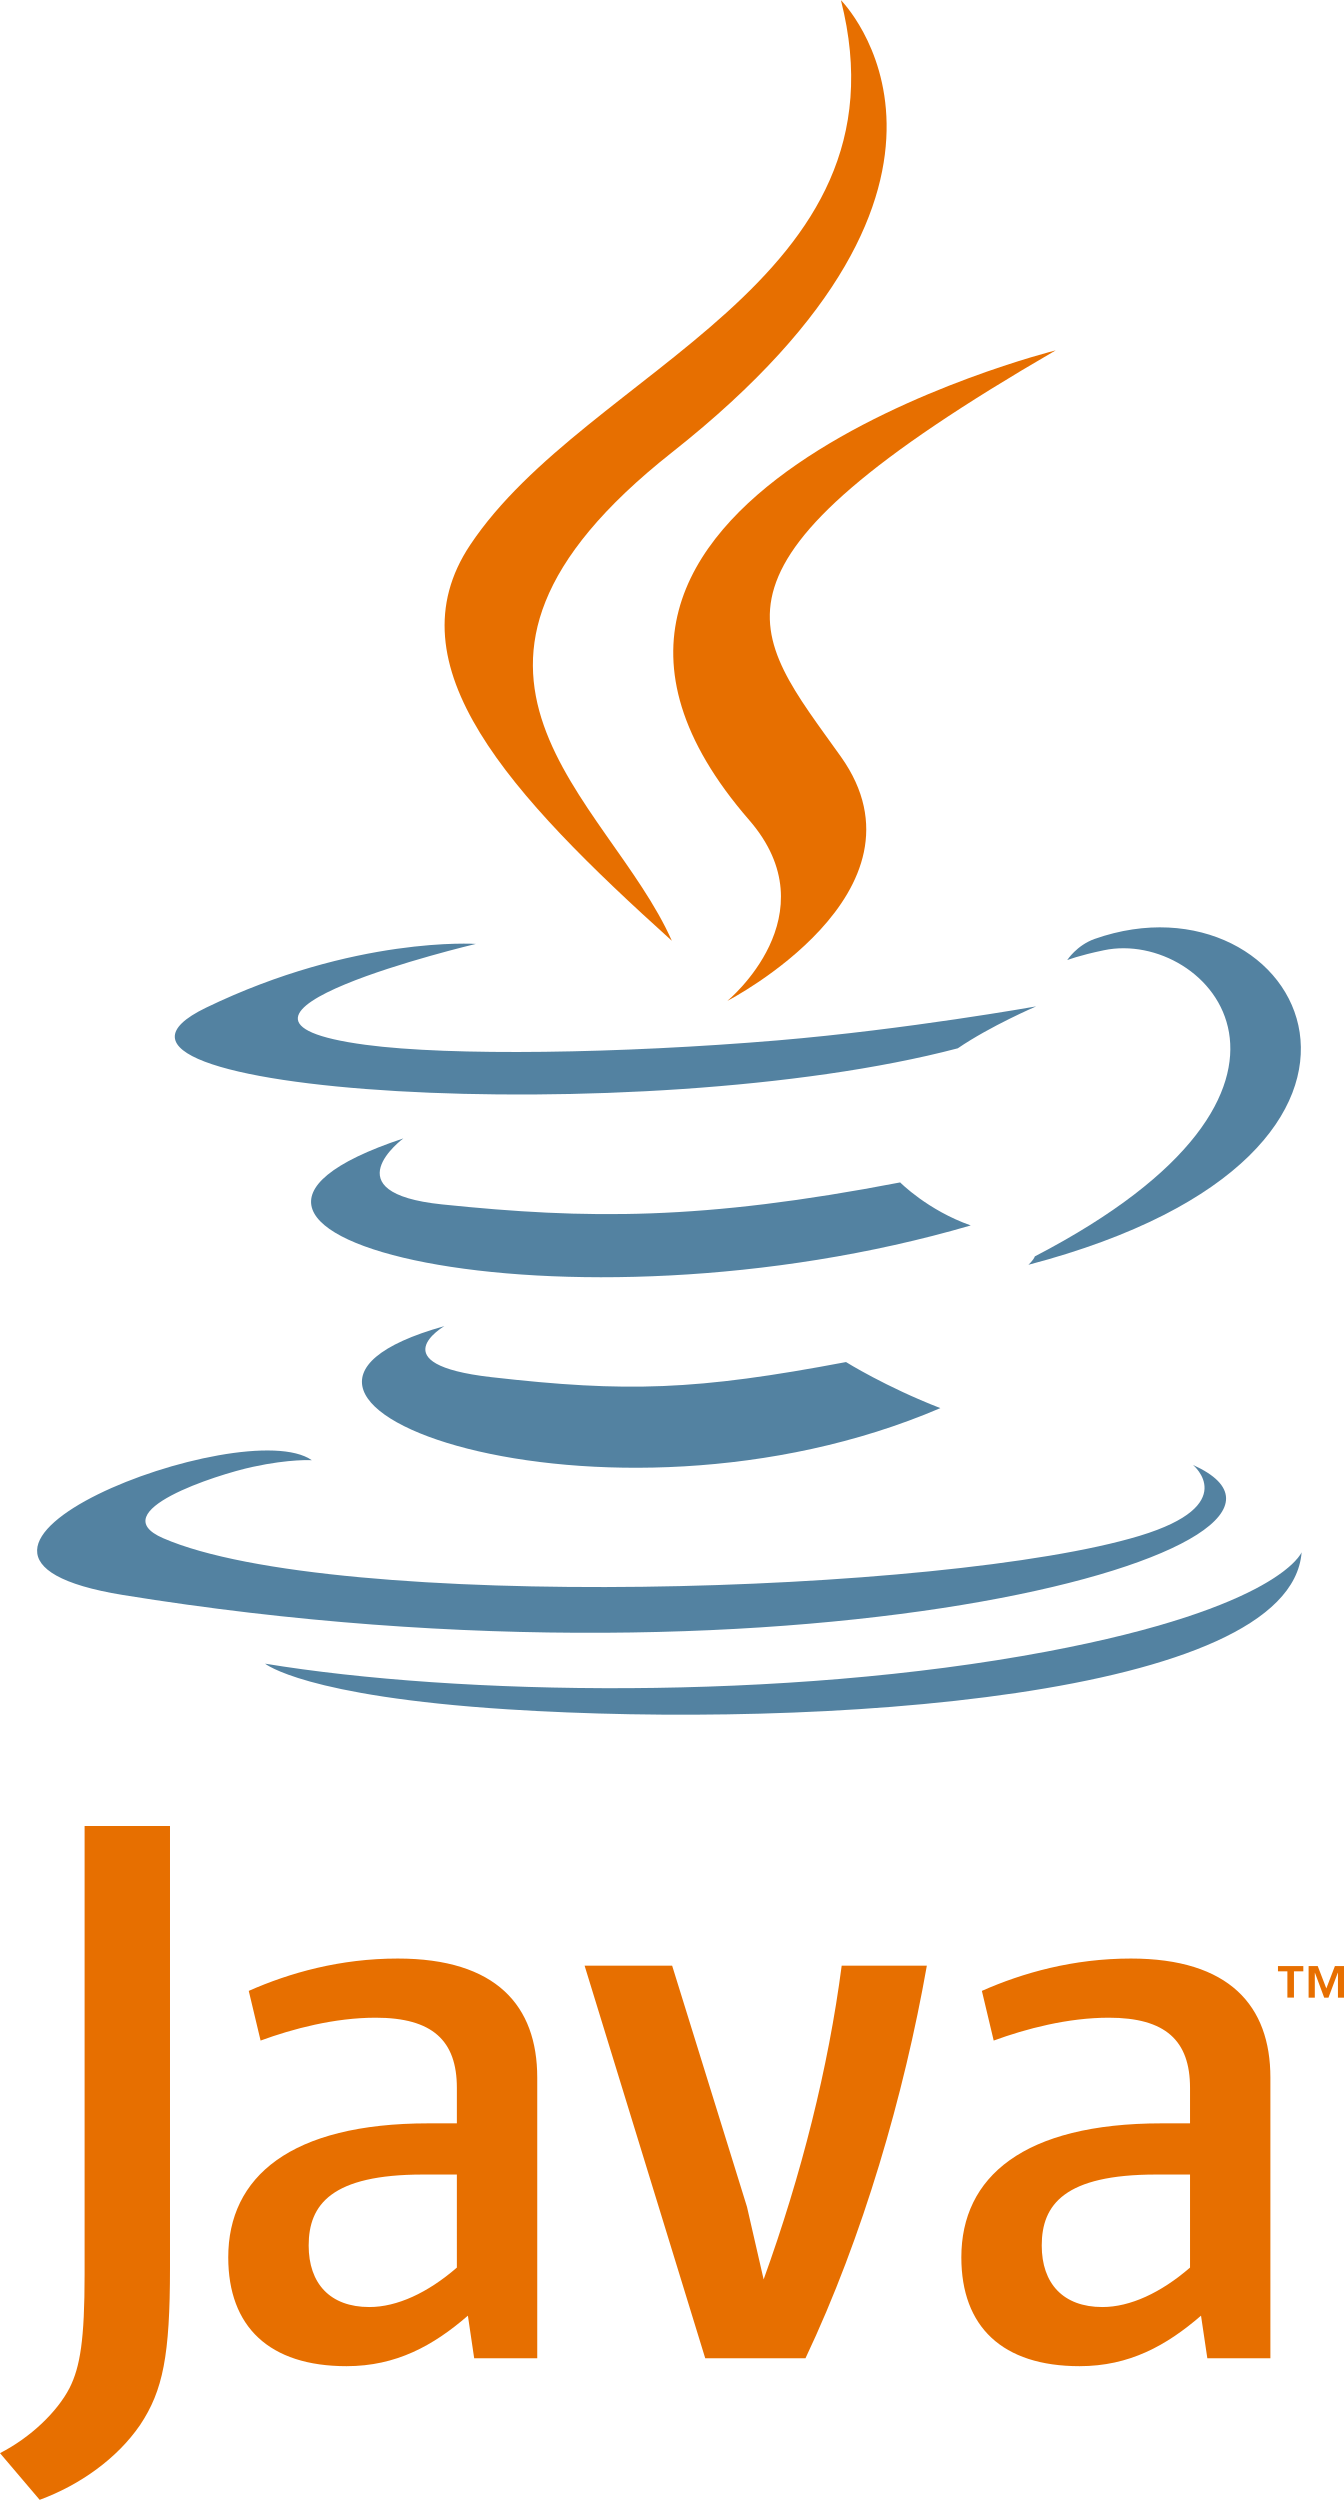
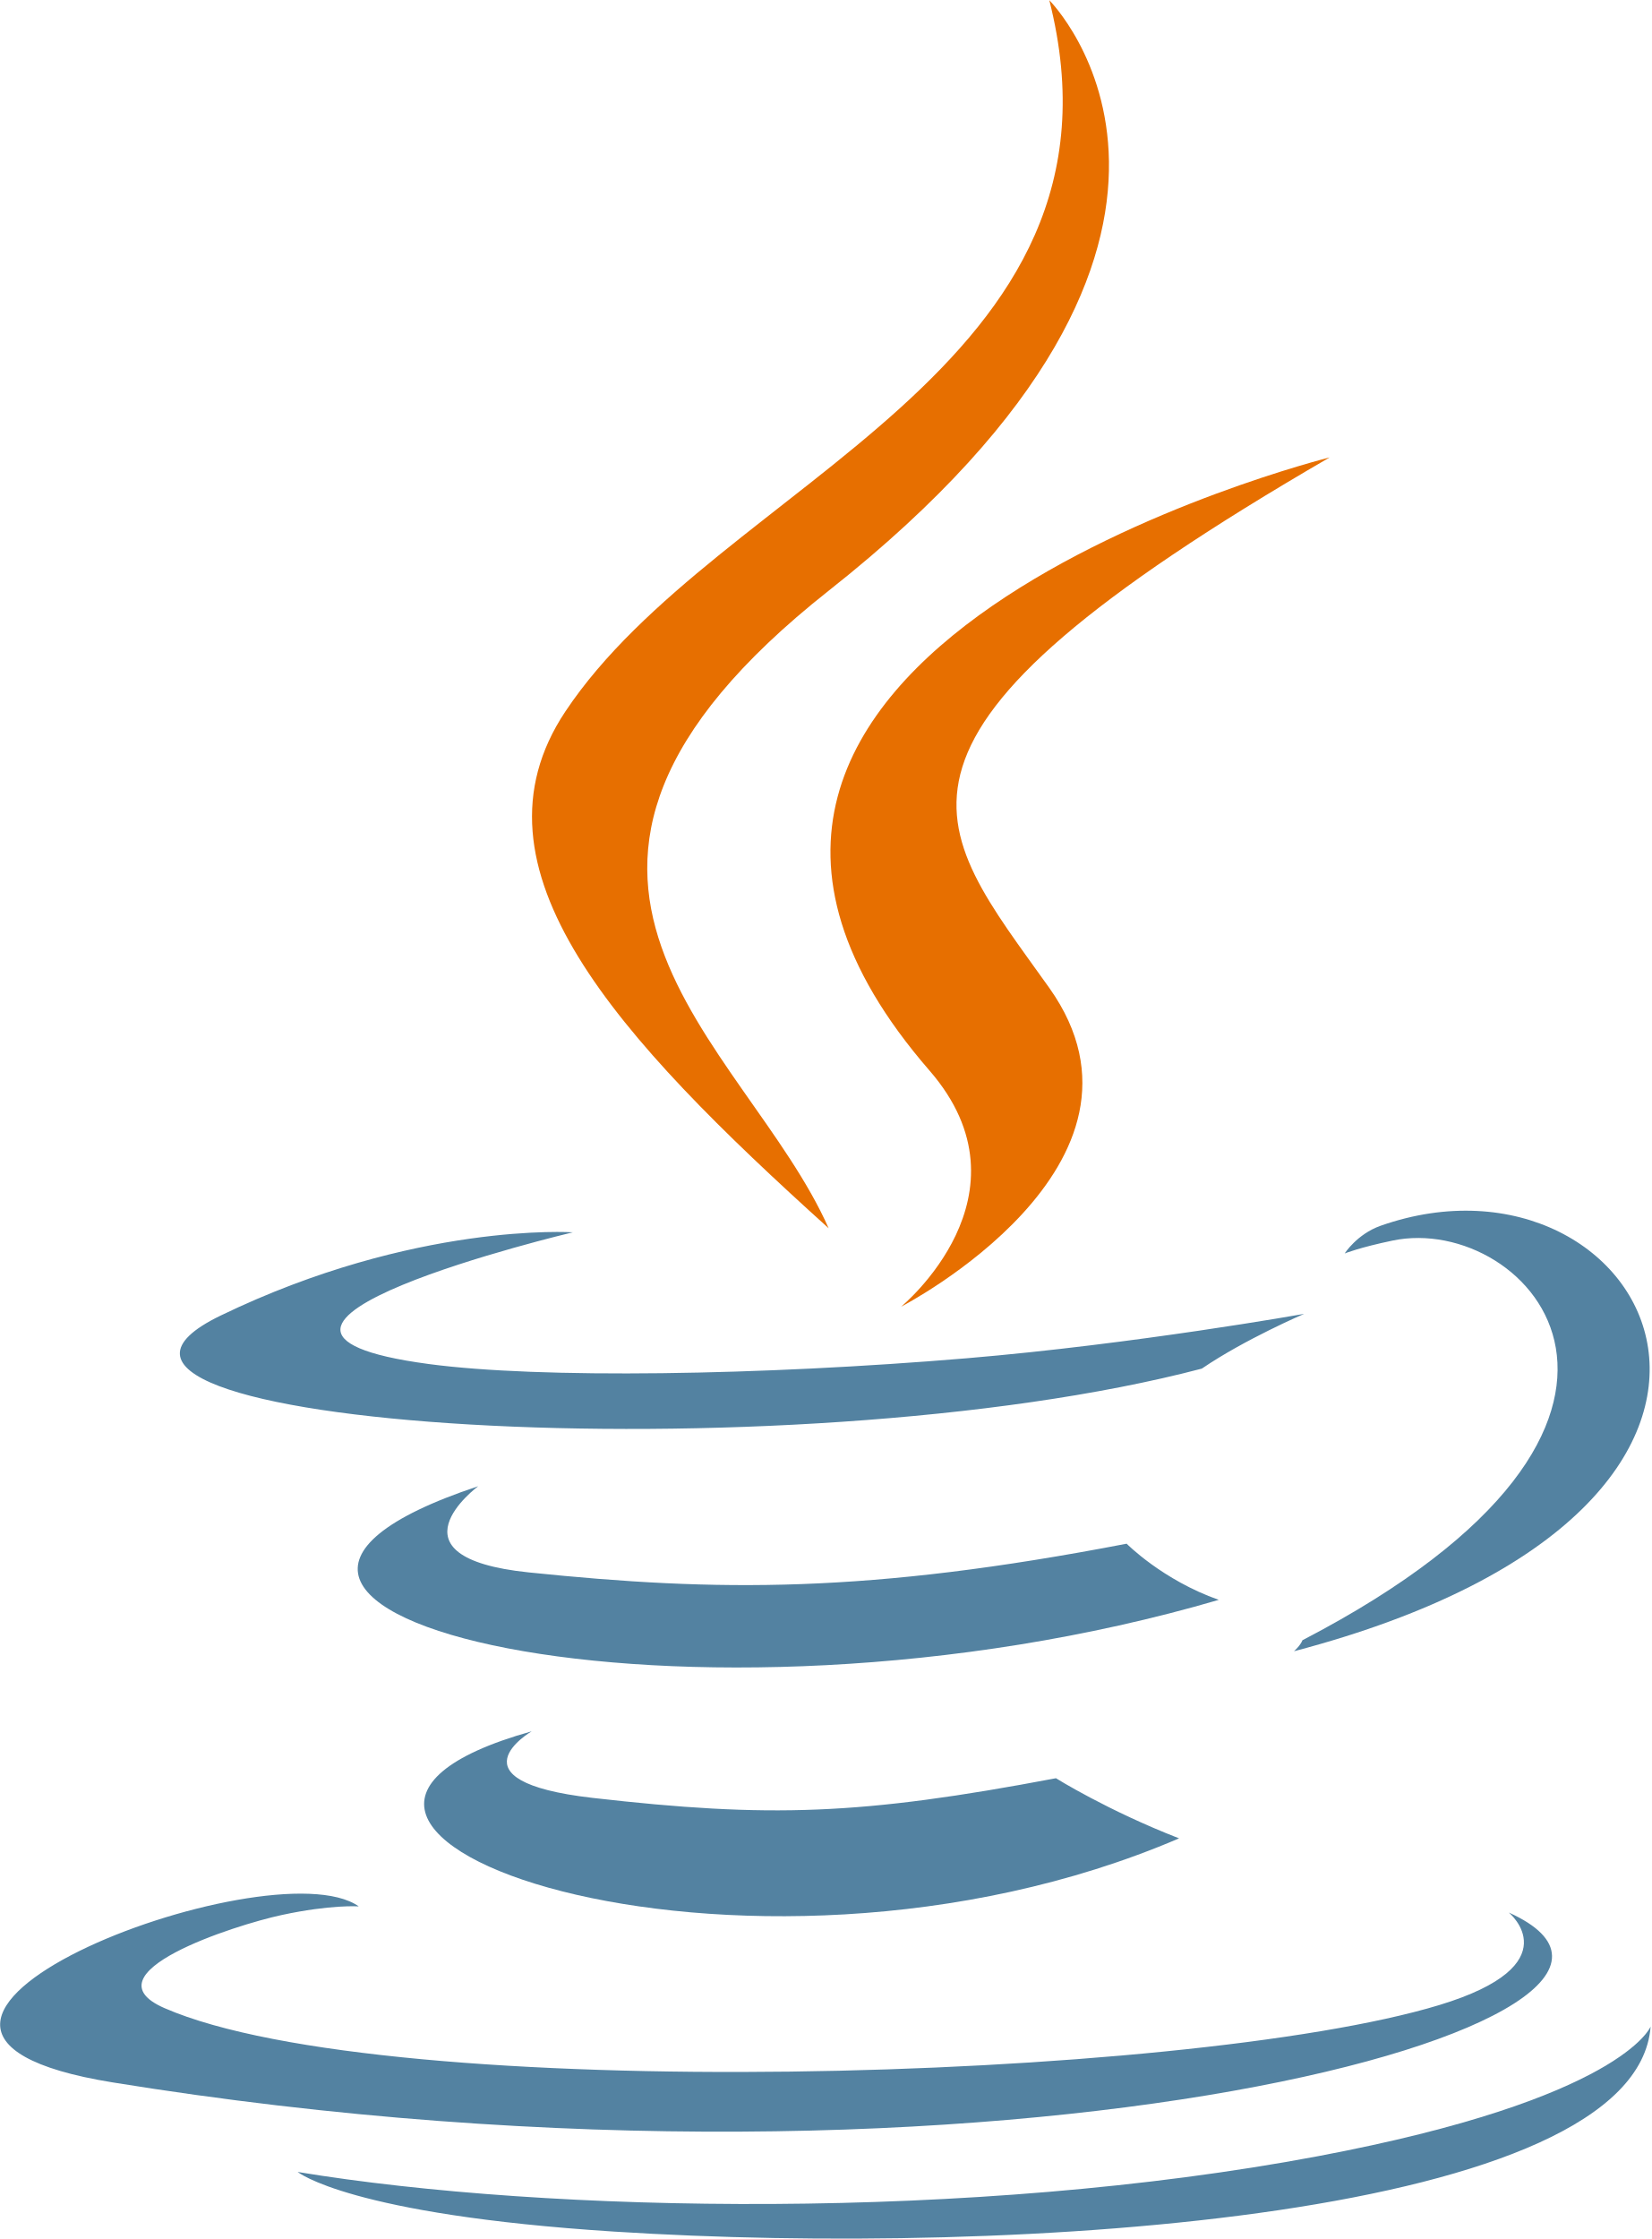
- <svg xmlns="http://www.w3.org/2000/svg" width="1344" height="2500" viewBox="6.527 4.399 290.829 540.906">
-   <path d="M285.104 430.945h-2.037v-1.14h5.486v1.14h-2.025v5.688h-1.424v-5.688zm10.942.297h-.032l-2.02 5.393h-.924l-2.006-5.393h-.024v5.393h-1.343v-6.828h1.976l1.86 4.835 1.854-4.835h1.969v6.828h-1.311l.001-5.393z" fill="#e76f00" />
-   <path d="M102.681 291.324s-14.178 8.245 10.09 11.035c29.4 3.354 44.426 2.873 76.825-3.259 0 0 8.518 5.341 20.414 9.967-72.63 31.128-164.376-1.803-107.329-17.743M93.806 250.704s-15.902 11.771 8.384 14.283c31.406 3.24 56.208 3.505 99.125-4.759 0 0 5.937 6.018 15.271 9.309-87.815 25.678-185.624 2.025-122.78-18.833" fill="#5382a1" />
-   <path d="M168.625 181.799c17.896 20.604-4.701 39.146-4.701 39.146s45.439-23.458 24.571-52.833c-19.491-27.395-34.438-41.005 46.479-87.934.001-.001-127.013 31.721-66.349 101.621" fill="#e76f00" />
-   <path d="M264.684 321.369s10.492 8.646-11.555 15.333c-41.923 12.7-174.488 16.535-211.314.507-13.238-5.76 11.587-13.752 19.396-15.429 8.144-1.766 12.798-1.437 12.798-1.437-14.722-10.371-95.157 20.363-40.857 29.166 148.084 24.015 269.944-10.814 231.532-28.14M109.499 208.617s-67.431 16.016-23.879 21.832c18.389 2.462 55.047 1.905 89.192-.956 27.906-2.354 55.928-7.358 55.928-7.358s-9.84 4.214-16.959 9.074c-68.475 18.01-200.756 9.631-162.674-8.79 32.206-15.568 58.392-13.802 58.392-13.802M230.462 276.231c69.608-36.171 37.425-70.932 14.96-66.248-5.506 1.146-7.961 2.139-7.961 2.139s2.045-3.202 5.947-4.588c44.441-15.624 78.619 46.081-14.346 70.521 0 0 1.079-.962 1.4-1.824" fill="#5382a1" />
-   <path d="M188.495 4.399s38.55 38.562-36.563 97.862c-60.233 47.567-13.735 74.689-.025 105.678-35.158-31.723-60.96-59.647-43.65-85.637 25.406-38.151 95.792-56.648 80.238-117.903" fill="#e76f00" />
-   <path d="M116.339 374.246c66.815 4.277 169.417-2.373 171.846-33.987 0 0-4.67 11.984-55.219 21.503-57.027 10.731-127.364 9.479-169.081 2.601.002-.002 8.541 7.067 52.454 9.883" fill="#5382a1" />
-   <path d="M105.389 495.049c-6.303 5.467-12.96 8.536-18.934 8.536-8.527 0-13.134-5.113-13.134-13.314 0-8.871 4.937-15.357 24.739-15.357h7.328l.001 20.135m17.392 19.623V453.93c0-15.518-8.85-25.756-30.188-25.756-12.457 0-23.369 3.076-32.238 6.999l2.56 10.752c6.983-2.563 16.022-4.949 24.894-4.949 12.292 0 17.58 4.949 17.58 15.181v7.678h-6.135c-29.865 0-43.337 11.593-43.337 28.993 0 15.018 8.878 23.554 25.594 23.554 10.745 0 18.766-4.437 26.264-10.929l1.361 9.221 13.645-.002zM180.824 514.672h-21.691l-26.106-84.96h18.944l16.198 52.199 3.601 15.699c8.195-22.698 13.992-45.726 16.891-67.898h18.427c-4.938 27.976-13.822 58.684-26.264 84.96M264.038 495.049c-6.315 5.467-12.983 8.536-18.958 8.536-8.512 0-13.131-5.113-13.131-13.314 0-8.871 4.947-15.357 24.748-15.357h7.341v20.135m17.39 19.623V453.93c0-15.518-8.871-25.756-30.186-25.756-12.465 0-23.381 3.076-32.246 6.999l2.557 10.752c6.985-2.563 16.041-4.949 24.906-4.949 12.283 0 17.579 4.949 17.579 15.181v7.678h-6.146c-29.873 0-43.34 11.593-43.34 28.993 0 15.018 8.871 23.554 25.584 23.554 10.752 0 18.77-4.437 26.28-10.929l1.366 9.221 13.646-.002zM36.847 529.099c-4.958 7.239-12.966 12.966-21.733 16.206L6.527 535.2c6.673-3.424 12.396-8.954 15.055-14.104 2.3-4.581 3.252-10.485 3.252-24.604v-96.995h18.478v95.666c-.001 18.875-1.51 26.5-6.465 33.936" fill="#e76f00" />
+ <svg xmlns="http://www.w3.org/2000/svg" width="1265" height="1715" viewBox="0 0 1265 1715" fill="none">
+   <path d="M407.354 1326.12C407.354 1326.12 341.834 1364.22 453.983 1377.12C589.848 1392.62 659.287 1390.39 809.012 1362.06C809.012 1362.06 848.376 1386.74 903.35 1408.12C567.707 1551.97 143.724 1399.78 407.354 1326.12ZM366.34 1138.41C366.34 1138.41 292.853 1192.8 405.085 1204.41C550.221 1219.38 664.837 1220.61 863.168 1182.42C863.168 1182.42 890.605 1210.23 933.74 1225.44C527.923 1344.1 75.921 1234.8 366.34 1138.41" fill="#5382A1" />
+   <path d="M712.099 819.977C794.801 915.193 690.374 1000.88 690.374 1000.88C690.374 1000.88 900.36 892.475 803.924 756.725C713.85 630.126 644.776 567.23 1018.72 350.358C1018.72 350.354 431.754 496.95 712.099 819.977" fill="#E76F00" />
+   <path d="M1156.01 1464.97C1156.01 1464.97 1204.5 1504.92 1102.61 1535.83C908.877 1594.52 296.258 1612.24 126.075 1538.17C64.899 1511.55 179.622 1474.62 215.71 1466.87C253.345 1458.71 274.853 1460.23 274.853 1460.23C206.818 1412.3 -164.894 1554.33 86.041 1595.01C770.378 1705.99 1333.53 1545.04 1156.01 1464.97V1464.97ZM438.862 943.91C438.862 943.91 127.245 1017.92 328.51 1044.8C413.491 1056.18 582.897 1053.61 740.691 1040.38C869.652 1029.51 999.149 1006.38 999.149 1006.38C999.149 1006.38 953.676 1025.85 920.777 1048.31C604.335 1131.54 -6.971 1092.82 169.016 1007.69C317.849 935.749 438.862 943.91 438.862 943.91V943.91ZM997.865 1256.37C1319.54 1089.22 1170.82 928.577 1067 950.223C1041.55 955.519 1030.21 960.108 1030.21 960.108C1030.21 960.108 1039.66 945.31 1057.69 938.905C1263.07 866.703 1421.01 1151.86 991.395 1264.8C991.395 1264.8 996.381 1260.36 997.865 1256.37Z" fill="#5382A1" />
+   <path d="M803.924 0.163C803.924 0.163 982.074 178.369 634.956 452.41C356.603 672.23 571.483 797.568 634.841 940.777C472.366 794.176 353.128 665.132 433.122 545.025C550.53 368.719 875.803 283.239 803.924 0.163" fill="#E76F00" />
+   <path d="M470.471 1709.33C779.241 1729.09 1253.39 1698.36 1264.62 1552.26C1264.62 1552.26 1243.04 1607.64 1009.44 1651.63C745.899 1701.23 420.852 1695.44 228.067 1663.65C228.076 1663.65 267.537 1696.31 470.471 1709.33" fill="#5382A1" />
</svg>
